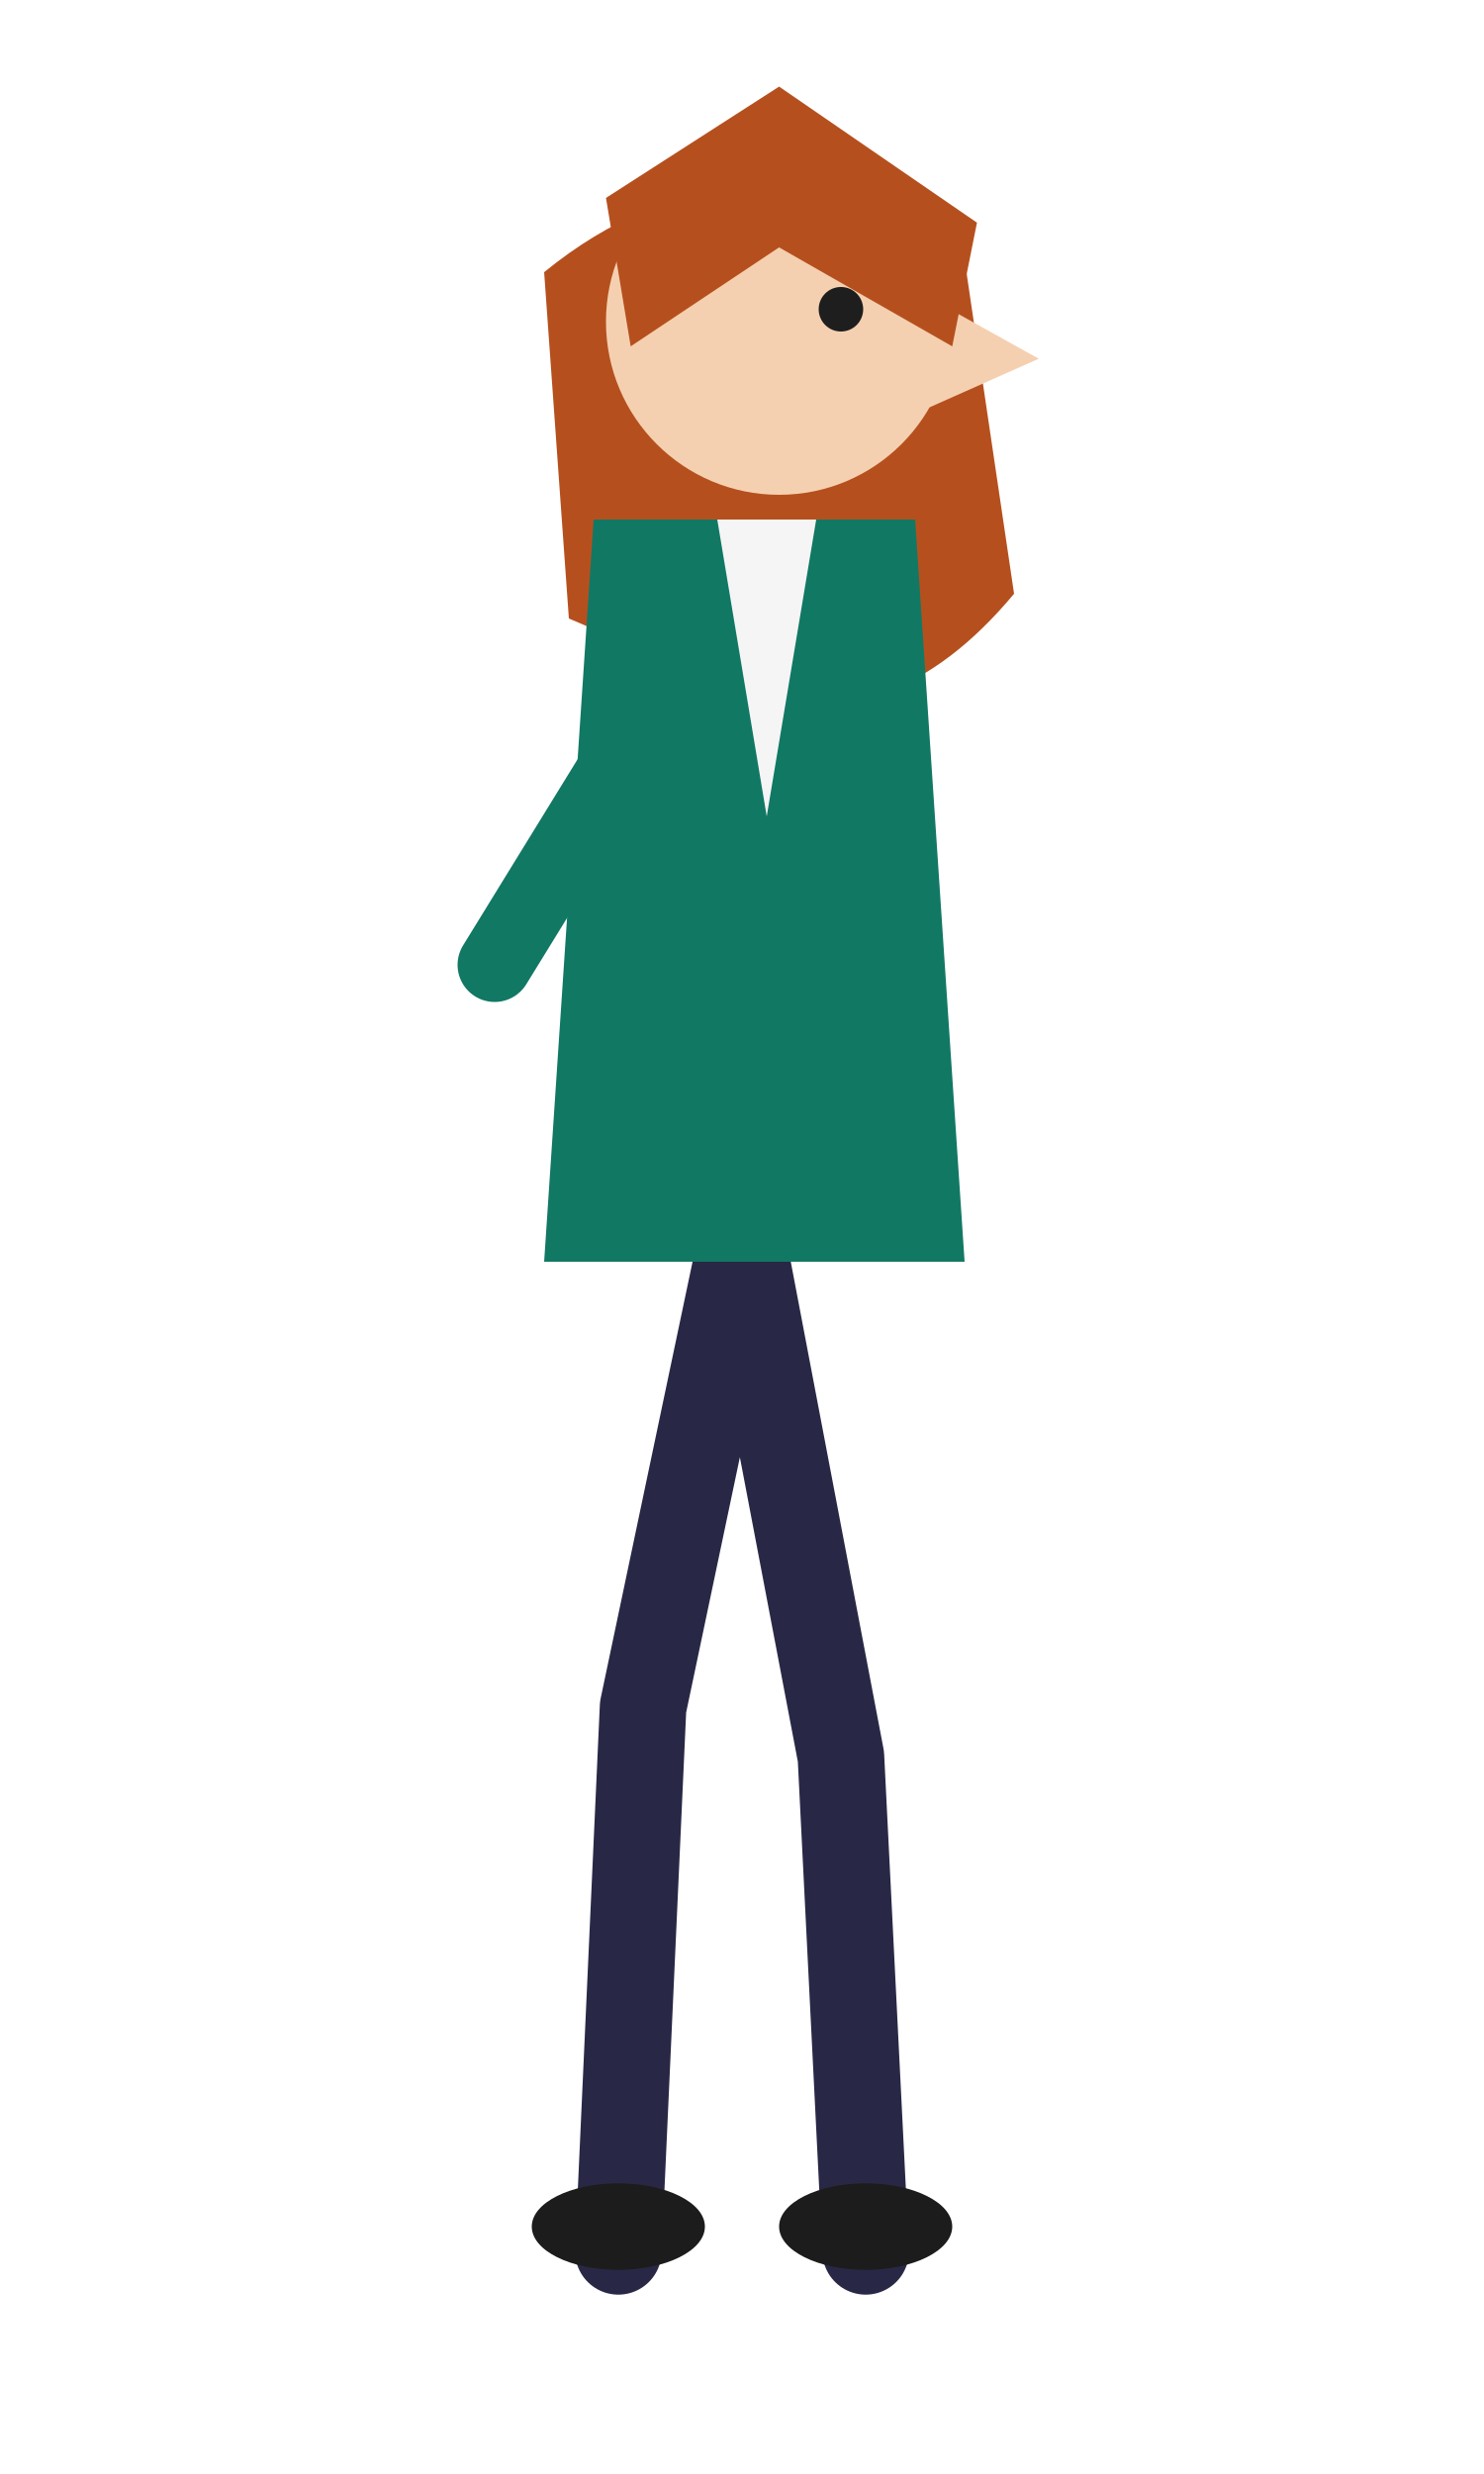
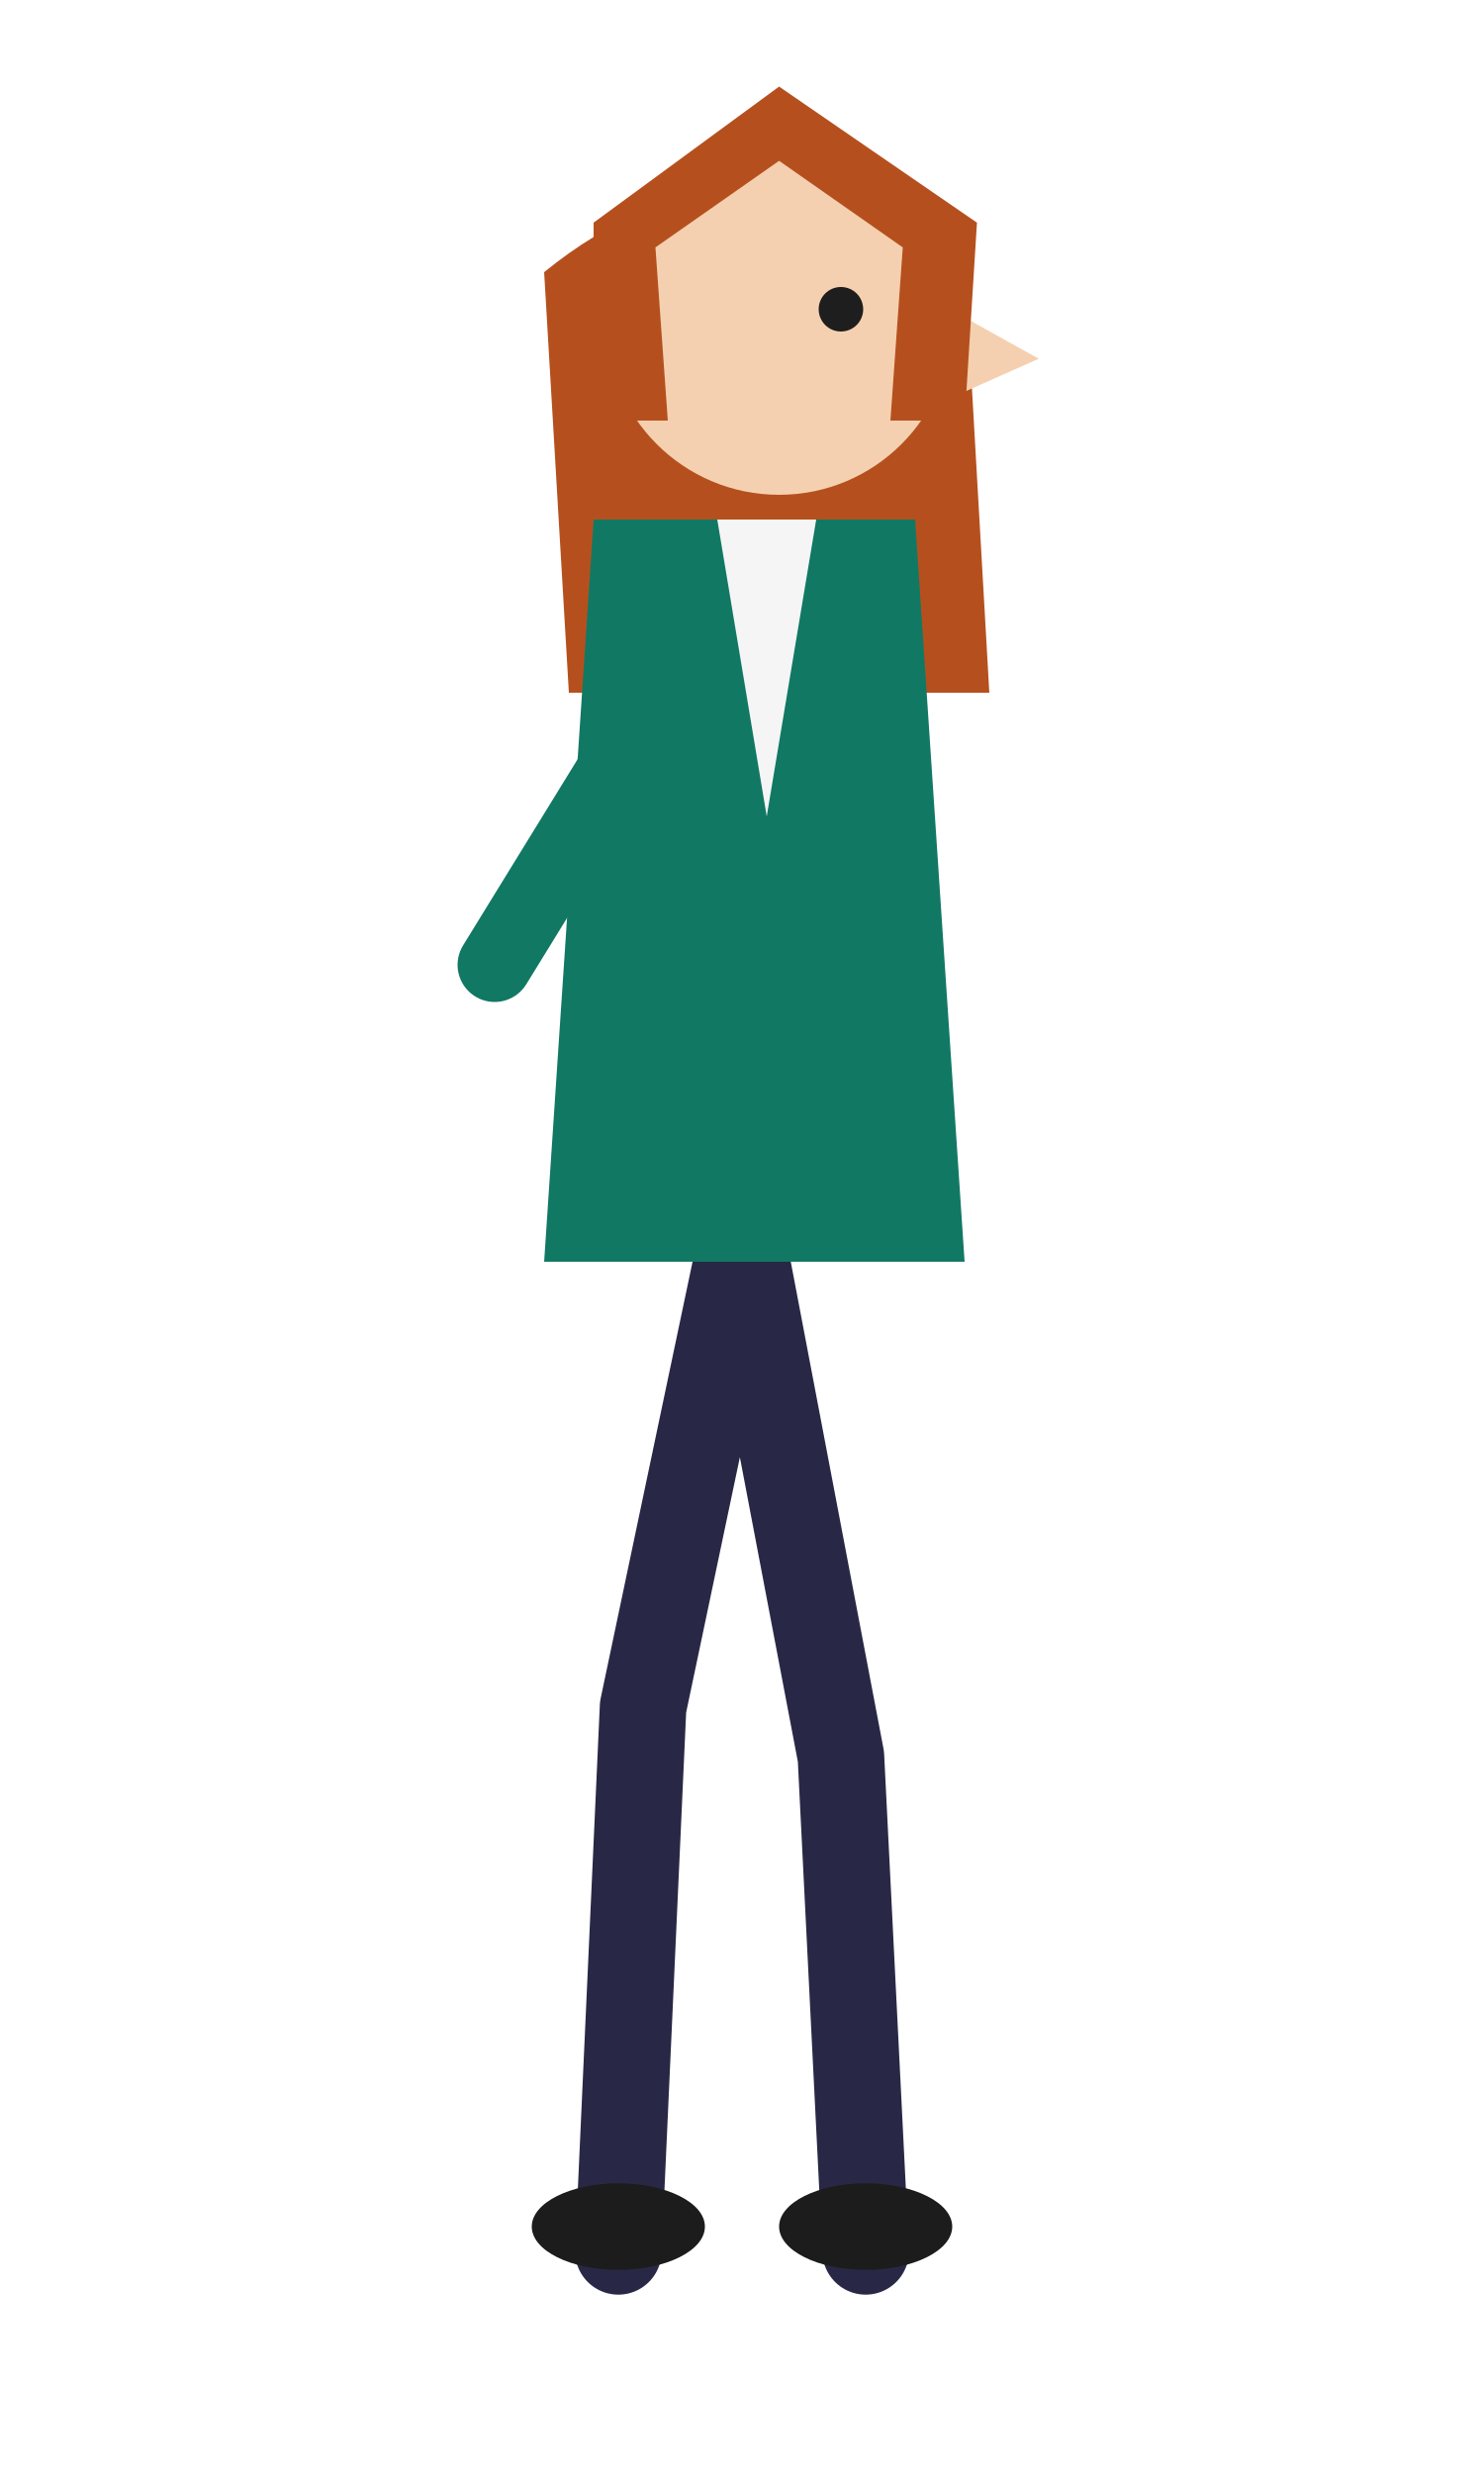
<svg xmlns="http://www.w3.org/2000/svg" viewBox="0 0 120 200" width="120" height="200">
-   <path d="M44 22 Q60 9 78 21 L82 48 Q72 60 60 56 L46 50 Z" fill="#b5501e" />
+   <path d="M44 22 Q60 9 78 21 L80 56 L46 56 Z" fill="#b5501e" />
  <g stroke="#282846" stroke-width="7" stroke-linecap="round" fill="none" stroke-linejoin="round">
    <path d="M60 100 L68 142 L70 182 M60 100 L52 138 L50 182" />
  </g>
  <ellipse cx="70" cy="180" rx="7" ry="3.5" fill="#1c1c1c" />
  <ellipse cx="50" cy="180" rx="7" ry="3.5" fill="#1c1c1c" />
  <path d="M48 42 L74 42 L78 102 L44 102 Z" fill="#117864" />
  <path d="M58 42 L66 42 L62 66 Z" fill="#f5f5f5" />
  <g stroke="#117864" stroke-width="6" stroke-linecap="round" fill="none">
    <path d="M56 52 L40 78" />
  </g>
  <circle cx="63" cy="26" r="14" fill="#f5d0b0" />
  <path d="M75 24 L84 29 L75 33 Z" fill="#f5d0b0" />
-   <path d="M49 16 L63 7 L79 18 L77 28 L63 20 L51 28 Z" fill="#b5501e" />
+   <path d="M48 18 L63 7 L79 18 L78 34 L72 34 L73 20 L63 13 L53 20 L54 34 L48 34 Z" fill="#b5501e" />
  <circle cx="68" cy="25" r="1.8" fill="#1e1e1e" />
</svg>
